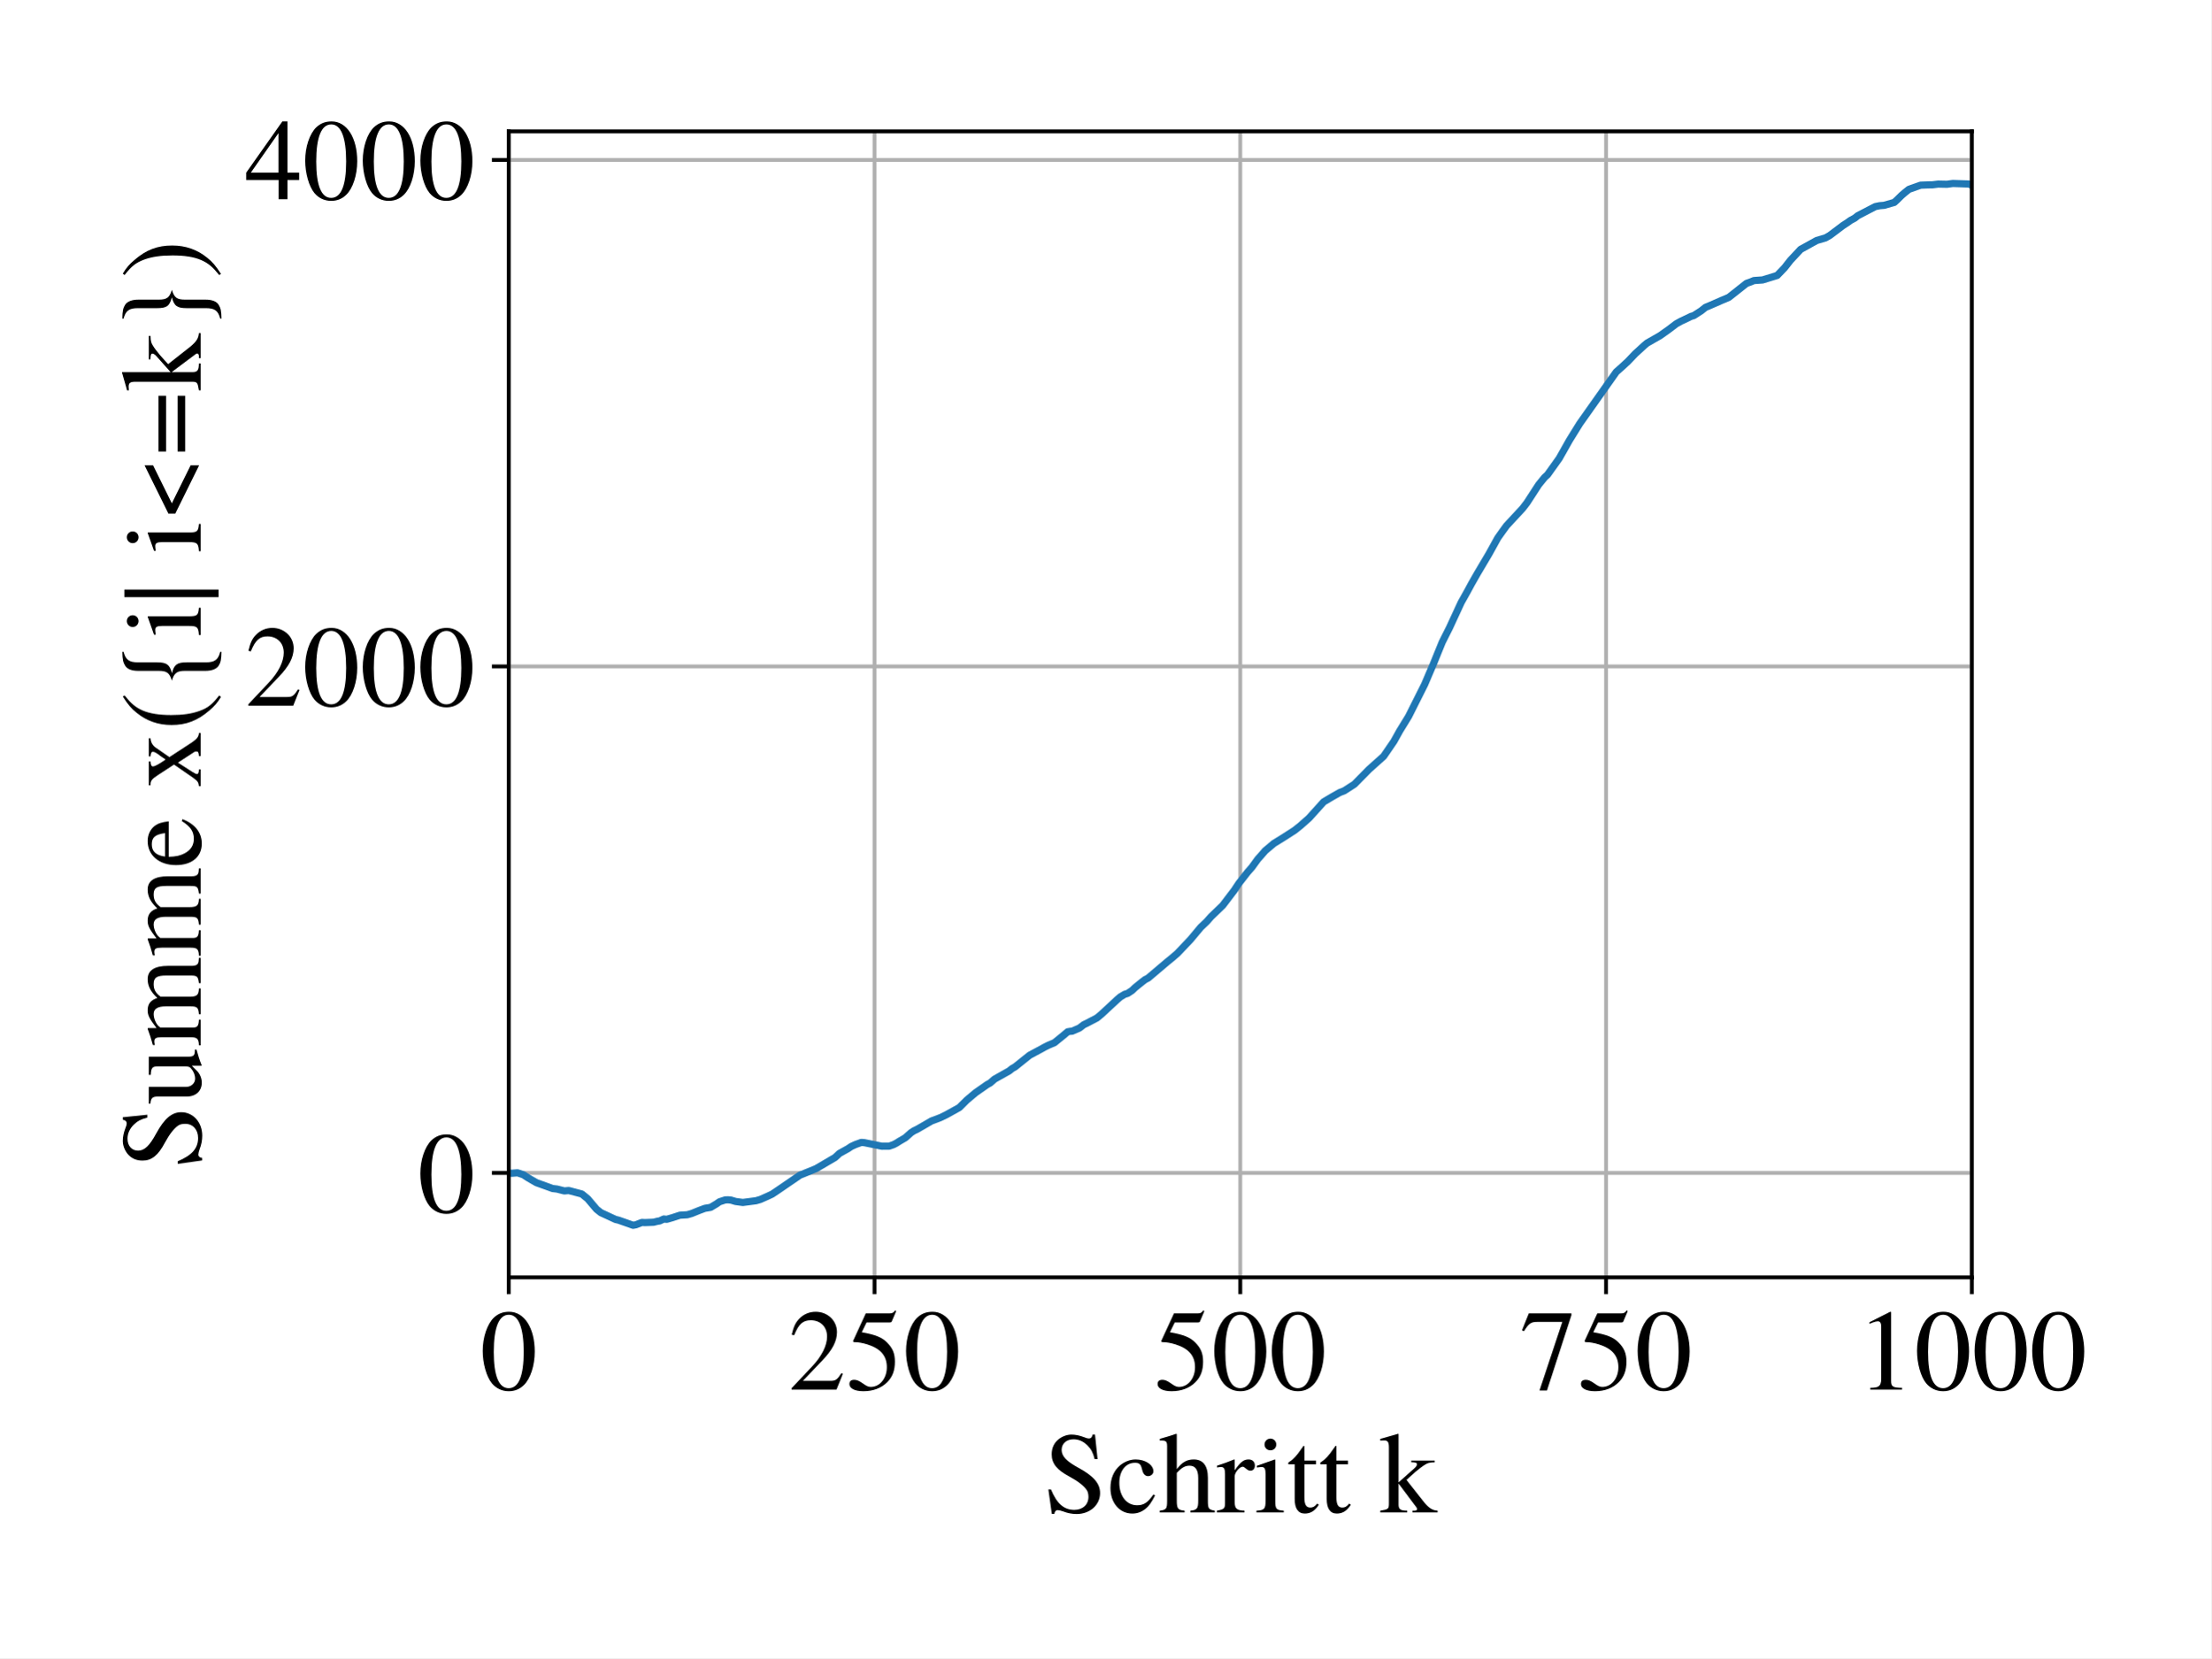
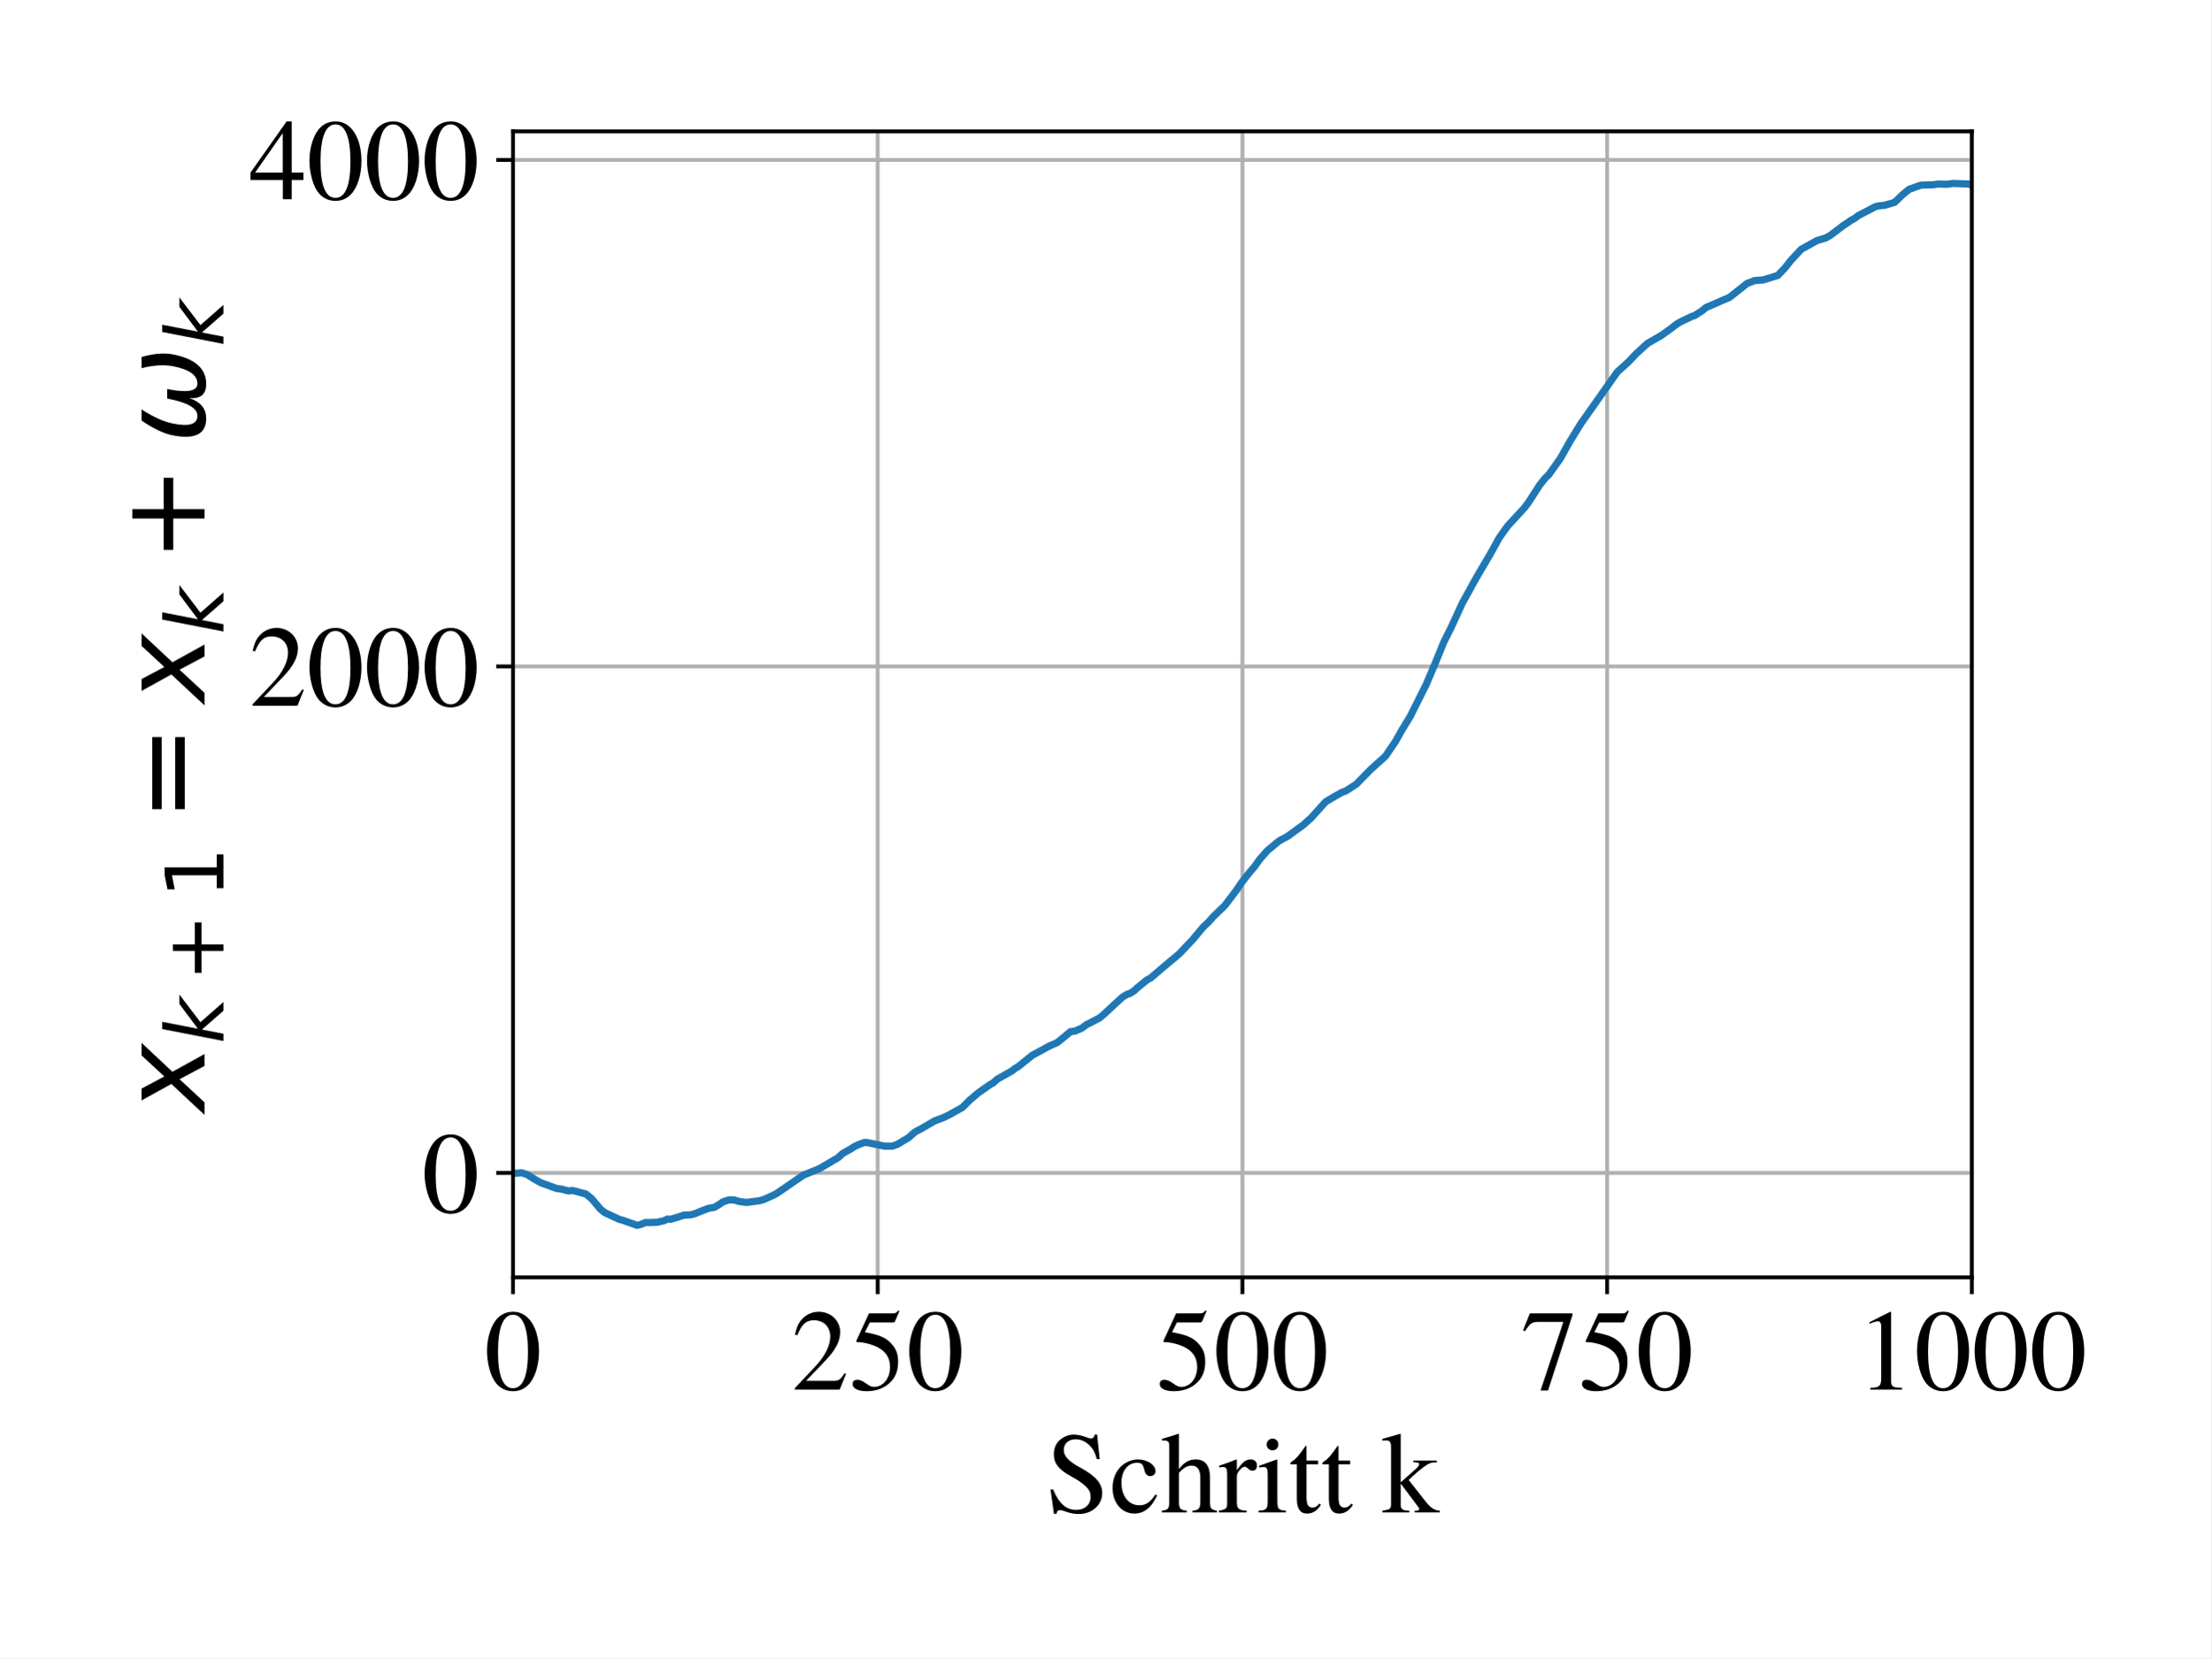
<svg xmlns="http://www.w3.org/2000/svg" xmlns:xlink="http://www.w3.org/1999/xlink" width="460.8pt" height="345.6pt" viewBox="0 0 460.8 345.6" version="1.1">
  <defs>
    <style type="text/css">*{stroke-linejoin: round; stroke-linecap: butt}</style>
  </defs>
  <g id="figure_1">
    <g id="patch_1">
      <path d="M 0 345.6  L 460.8 345.6  L 460.8 0  L 0 0  z " style="fill: #ffffff" />
    </g>
    <g id="axes_1">
      <g id="patch_2">
-         <path d="M 106.017 266.245  L 410.94 266.245  L 410.94 27.376  L 106.017 27.376  z " style="fill: #ffffff" />
+         <path d="M 106.904 266.245  L 410.94 266.245  L 410.94 27.376  L 106.904 27.376  z " style="fill: #ffffff" />
      </g>
      <g id="matplotlib.axis_1">
        <g id="xtick_1">
          <g id="line2d_1">
-             <path d="M 106.017 266.245  L 106.017 27.376  " clip-path="url(#p71dbf4e328)" style="fill: none; stroke: #b0b0b0; stroke-width: 0.8; stroke-linecap: square" />
+             <path d="M 106.904 266.245  L 106.904 27.376  " clip-path="url(#pd83262831e)" style="fill: none; stroke: #b0b0b0; stroke-width: 0.8; stroke-linecap: square" />
          </g>
          <g id="line2d_2">
            <defs>
-               <path id="mdfb3f36ed5" d="M 0 0  L 0 3.5  " style="stroke: #000000; stroke-width: 0.8" />
-             </defs>
-             <g>
-               <use xlink:href="#mdfb3f36ed5" x="106.017" y="266.245" style="stroke: #000000; stroke-width: 0.8" />
+               <path id="mc33f742943" d="M 0 0  L 0 3.5  " style="stroke: #000000; stroke-width: 0.8" />
+             </defs>
+             <g>
+               <use xlink:href="#mc33f742943" x="106.904" y="266.245" style="stroke: #000000; stroke-width: 0.8" />
            </g>
          </g>
          <g id="text_1">
-             <g transform="translate(100.0175 289.6363) scale(0.24 -0.24)">
+             <g transform="translate(100.904 289.6363) scale(0.24 -0.24)">
              <defs>
                <path id="TeXGyreTermes-Regular-30" d="M 3046 2112  C 3046 3424 2464 4326 1626 4326  C 1274 4326 1005 4218 768 3994  C 397 3635 154 2899 154 2150  C 154 1453 365 704 666 346  C 902 64 1229 -90 1600 -90  C 1926 -90 2202 19 2432 243  C 2803 595 3046 1338 3046 2112  z M 2432 2099  C 2432 762 2150 77 1600 77  C 1050 77 768 762 768 2093  C 768 3450 1056 4160 1606 4160  C 2144 4160 2432 3437 2432 2099  z " transform="scale(0.015625)" />
              </defs>
              <use xlink:href="#TeXGyreTermes-Regular-30" />
            </g>
          </g>
        </g>
        <g id="xtick_2">
          <g id="line2d_3">
-             <path d="M 182.248 266.245  L 182.248 27.376  " clip-path="url(#p71dbf4e328)" style="fill: none; stroke: #b0b0b0; stroke-width: 0.8; stroke-linecap: square" />
+             <path d="M 182.913 266.245  L 182.913 27.376  " clip-path="url(#pd83262831e)" style="fill: none; stroke: #b0b0b0; stroke-width: 0.8; stroke-linecap: square" />
          </g>
          <g id="line2d_4">
            <g>
-               <use xlink:href="#mdfb3f36ed5" x="182.248" y="266.245" style="stroke: #000000; stroke-width: 0.8" />
+               <use xlink:href="#mc33f742943" x="182.913" y="266.245" style="stroke: #000000; stroke-width: 0.8" />
            </g>
          </g>
          <g id="text_2">
-             <g transform="translate(164.2481 289.6363) scale(0.24 -0.24)">
+             <g transform="translate(164.913 289.6363) scale(0.24 -0.24)">
              <defs>
                <path id="TeXGyreTermes-Regular-32" d="M 3040 877  L 2957 909  C 2720 544 2637 486 2349 486  L 819 486  L 1894 1613  C 2464 2208 2714 2694 2714 3194  C 2714 3834 2195 4326 1530 4326  C 1178 4326 845 4186 608 3930  C 403 3712 307 3507 198 3053  L 333 3021  C 589 3648 819 3853 1261 3853  C 1798 3853 2163 3488 2163 2950  C 2163 2451 1869 1856 1331 1286  L 192 77  L 192 0  L 2688 0  L 3040 877  z " transform="scale(0.015625)" />
                <path id="TeXGyreTermes-Regular-35" d="M 2803 4358  L 2746 4403  C 2650 4269 2586 4237 2451 4237  L 1114 4237  L 416 2720  C 410 2707 410 2688 410 2688  C 410 2656 435 2637 486 2637  C 691 2637 947 2592 1210 2509  C 1946 2272 2285 1875 2285 1242  C 2285 627 1894 147 1395 147  C 1267 147 1158 192 966 333  C 762 480 614 544 480 544  C 294 544 205 467 205 307  C 205 64 506 -90 986 -90  C 1523 -90 1984 83 2304 410  C 2598 698 2733 1062 2733 1549  C 2733 2010 2611 2304 2291 2624  C 2010 2906 1645 3053 890 3187  L 1158 3731  L 2413 3731  C 2515 3731 2541 3744 2560 3789  L 2803 4358  z " transform="scale(0.015625)" />
              </defs>
              <use xlink:href="#TeXGyreTermes-Regular-32" />
              <use xlink:href="#TeXGyreTermes-Regular-35" transform="translate(49.99999 0)" />
              <use xlink:href="#TeXGyreTermes-Regular-30" transform="translate(99.99997 0)" />
            </g>
          </g>
        </g>
        <g id="xtick_3">
          <g id="line2d_5">
-             <path d="M 258.479 266.245  L 258.479 27.376  " clip-path="url(#p71dbf4e328)" style="fill: none; stroke: #b0b0b0; stroke-width: 0.8; stroke-linecap: square" />
+             <path d="M 258.922 266.245  L 258.922 27.376  " clip-path="url(#pd83262831e)" style="fill: none; stroke: #b0b0b0; stroke-width: 0.8; stroke-linecap: square" />
          </g>
          <g id="line2d_6">
            <g>
-               <use xlink:href="#mdfb3f36ed5" x="258.479" y="266.245" style="stroke: #000000; stroke-width: 0.8" />
+               <use xlink:href="#mc33f742943" x="258.922" y="266.245" style="stroke: #000000; stroke-width: 0.8" />
            </g>
          </g>
          <g id="text_3">
-             <g transform="translate(240.4787 289.6363) scale(0.24 -0.24)">
+             <g transform="translate(240.922 289.6363) scale(0.24 -0.24)">
              <use xlink:href="#TeXGyreTermes-Regular-35" />
              <use xlink:href="#TeXGyreTermes-Regular-30" transform="translate(49.99999 0)" />
              <use xlink:href="#TeXGyreTermes-Regular-30" transform="translate(99.99997 0)" />
            </g>
          </g>
        </g>
        <g id="xtick_4">
          <g id="line2d_7">
-             <path d="M 334.709 266.245  L 334.709 27.376  " clip-path="url(#p71dbf4e328)" style="fill: none; stroke: #b0b0b0; stroke-width: 0.8; stroke-linecap: square" />
+             <path d="M 334.931 266.245  L 334.931 27.376  " clip-path="url(#pd83262831e)" style="fill: none; stroke: #b0b0b0; stroke-width: 0.8; stroke-linecap: square" />
          </g>
          <g id="line2d_8">
            <g>
-               <use xlink:href="#mdfb3f36ed5" x="334.709" y="266.245" style="stroke: #000000; stroke-width: 0.8" />
+               <use xlink:href="#mc33f742943" x="334.931" y="266.245" style="stroke: #000000; stroke-width: 0.8" />
            </g>
          </g>
          <g id="text_4">
-             <g transform="translate(316.7094 289.6363) scale(0.24 -0.24)">
+             <g transform="translate(316.931 289.6363) scale(0.24 -0.24)">
              <defs>
                <path id="TeXGyreTermes-Regular-37" d="M 2874 4134  L 2874 4237  L 506 4237  L 128 3296  L 237 3245  C 512 3680 627 3763 979 3763  L 2368 3763  L 1101 -51  L 1517 -51  L 2874 4134  z " transform="scale(0.015625)" />
              </defs>
              <use xlink:href="#TeXGyreTermes-Regular-37" />
              <use xlink:href="#TeXGyreTermes-Regular-35" transform="translate(49.99999 0)" />
              <use xlink:href="#TeXGyreTermes-Regular-30" transform="translate(99.99997 0)" />
            </g>
          </g>
        </g>
        <g id="xtick_5">
          <g id="line2d_9">
-             <path d="M 410.94 266.245  L 410.94 27.376  " clip-path="url(#p71dbf4e328)" style="fill: none; stroke: #b0b0b0; stroke-width: 0.8; stroke-linecap: square" />
+             <path d="M 410.94 266.245  L 410.94 27.376  " clip-path="url(#pd83262831e)" style="fill: none; stroke: #b0b0b0; stroke-width: 0.8; stroke-linecap: square" />
          </g>
          <g id="line2d_10">
            <g>
-               <use xlink:href="#mdfb3f36ed5" x="410.94" y="266.245" style="stroke: #000000; stroke-width: 0.8" />
+               <use xlink:href="#mc33f742943" x="410.94" y="266.245" style="stroke: #000000; stroke-width: 0.8" />
            </g>
          </g>
          <g id="text_5">
            <g transform="translate(386.94 289.6363) scale(0.24 -0.24)">
              <defs>
                <path id="TeXGyreTermes-Regular-31" d="M 2522 0  L 2522 96  C 2016 102 1914 166 1914 474  L 1914 4314  L 1862 4326  L 710 3744  L 710 3654  C 787 3686 858 3712 883 3725  C 998 3770 1107 3795 1171 3795  C 1306 3795 1363 3699 1363 3494  L 1363 595  C 1363 384 1312 237 1210 179  C 1114 122 1024 102 755 96  L 755 0  L 2522 0  z " transform="scale(0.015625)" />
              </defs>
              <use xlink:href="#TeXGyreTermes-Regular-31" />
              <use xlink:href="#TeXGyreTermes-Regular-30" transform="translate(49.99999 0)" />
              <use xlink:href="#TeXGyreTermes-Regular-30" transform="translate(99.99997 0)" />
              <use xlink:href="#TeXGyreTermes-Regular-30" transform="translate(150 0)" />
            </g>
          </g>
        </g>
        <g id="text_6">
-           <g transform="translate(217.4762 315.2362) scale(0.24 -0.24)">
+           <g transform="translate(217.9195 315.2362) scale(0.24 -0.24)">
            <defs>
              <path id="TeXGyreTermes-Regular-53" d="M 3142 1075  C 3142 1606 2790 2016 1946 2477  C 1274 2842 1005 3123 1005 3475  C 1005 3827 1274 4064 1670 4064  C 1958 4064 2227 3942 2451 3712  C 2650 3507 2739 3341 2842 2963  L 3002 2963  L 2861 4326  L 2726 4326  C 2701 4186 2630 4109 2522 4109  C 2458 4109 2355 4134 2240 4186  C 2003 4275 1773 4326 1549 4326  C 1299 4326 1030 4224 826 4058  C 576 3853 454 3578 454 3226  C 454 2720 736 2362 1453 1984  C 1914 1734 2246 1478 2406 1235  C 2464 1146 2496 1018 2496 858  C 2496 435 2176 141 1709 141  C 1133 141 736 493 416 1274  L 269 1274  L 461 -83  L 602 -83  C 608 38 685 128 781 128  C 851 128 960 102 1082 58  C 1325 -38 1581 -90 1837 -90  C 2579 -90 3142 416 3142 1075  z " transform="scale(0.015625)" />
              <path id="TeXGyreTermes-Regular-63" d="M 2637 941  L 2547 998  C 2240 550 2010 397 1645 397  C 1056 397 653 909 653 1645  C 653 2310 1005 2758 1523 2758  C 1754 2758 1837 2688 1901 2451  L 1939 2310  C 1990 2125 2106 2016 2246 2016  C 2413 2016 2547 2138 2547 2285  C 2547 2643 2099 2944 1562 2944  C 1261 2944 954 2829 698 2618  C 352 2330 160 1888 160 1357  C 160 531 666 -64 1376 -64  C 1651 -64 1894 26 2112 205  C 2304 358 2432 544 2637 941  z " transform="scale(0.015625)" />
              <path id="TeXGyreTermes-Regular-68" d="M 3117 0  L 3117 96  C 2771 160 2733 211 2733 653  L 2733 1926  C 2733 2598 2464 2944 1946 2944  C 1568 2944 1299 2790 1005 2406  L 1005 4352  L 973 4371  C 755 4294 595 4243 237 4141  L 64 4090  L 64 3987  C 90 3994 109 3994 141 3994  C 416 3994 467 3942 467 3667  L 467 653  C 467 205 429 147 58 96  L 58 0  L 1440 0  L 1440 96  C 1069 134 1005 211 1005 653  L 1005 2195  C 1274 2490 1466 2598 1715 2598  C 2035 2598 2195 2368 2195 1920  L 2195 653  C 2195 218 2131 134 1760 96  L 1760 0  L 3117 0  z " transform="scale(0.015625)" />
              <path id="TeXGyreTermes-Regular-72" d="M 2144 2605  C 2144 2816 2010 2944 1792 2944  C 1523 2944 1338 2797 1024 2342  L 1024 2931  L 992 2944  C 653 2803 422 2720 45 2598  L 45 2496  C 134 2515 192 2522 269 2522  C 429 2522 486 2419 486 2138  L 486 538  C 486 218 442 173 32 96  L 32 0  L 1568 0  L 1568 96  C 1133 115 1024 211 1024 576  L 1024 2016  C 1024 2221 1299 2541 1472 2541  C 1510 2541 1568 2509 1638 2445  C 1741 2355 1811 2317 1894 2317  C 2048 2317 2144 2426 2144 2605  z " transform="scale(0.015625)" />
              <path id="TeXGyreTermes-Regular-69" d="M 1619 0  L 1619 96  C 1197 128 1146 192 1146 653  L 1146 2925  L 1120 2944  L 128 2592  L 128 2496  L 179 2502  C 256 2515 339 2522 397 2522  C 550 2522 608 2419 608 2138  L 608 653  C 608 192 544 122 102 96  L 102 0  L 1619 0  z M 1203 3776  C 1203 3955 1062 4102 877 4102  C 698 4102 550 3955 550 3776  C 550 3590 698 3450 877 3450  C 1062 3450 1203 3590 1203 3776  z " transform="scale(0.015625)" />
              <path id="TeXGyreTermes-Regular-74" d="M 1786 422  L 1702 493  C 1562 326 1459 269 1318 269  C 1082 269 986 435 986 845  L 986 2675  L 1632 2675  L 1632 2880  L 986 2880  L 986 3622  C 986 3686 973 3706 941 3706  C 902 3642 858 3584 813 3526  C 576 3174 358 2938 192 2842  C 122 2797 83 2758 83 2720  C 83 2701 90 2688 109 2675  L 448 2675  L 448 749  C 448 211 640 -64 1011 -64  C 1331 -64 1574 90 1786 422  z " transform="scale(0.015625)" />
              <path id="TeXGyreTermes-Regular-20" transform="scale(0.015625)" />
              <path id="TeXGyreTermes-Regular-6b" d="M 3232 0  L 3232 96  C 2950 115 2752 237 2483 563  L 1504 1805  L 1690 1978  C 2144 2400 2541 2694 2726 2746  C 2822 2771 2912 2784 3021 2784  L 3072 2784  L 3072 2880  L 1766 2880  L 1766 2790  C 2016 2784 2086 2758 2086 2669  C 2086 2618 2029 2528 1939 2451  L 1062 1670  L 1062 4358  L 1037 4371  L 237 4141  L 45 4090  L 45 3987  C 128 3994 186 4000 250 4000  C 461 4000 525 3917 525 3610  L 525 525  C 525 192 506 173 45 96  L 45 0  L 1542 0  L 1542 96  L 1414 102  C 1158 115 1062 205 1062 429  L 1062 1606  L 1958 410  L 1978 384  C 1990 365 2003 346 2022 326  C 2074 262 2093 224 2093 192  C 2093 134 2035 96 1958 96  L 1837 96  L 1837 0  L 3232 0  z " transform="scale(0.015625)" />
            </defs>
            <use xlink:href="#TeXGyreTermes-Regular-53" />
            <use xlink:href="#TeXGyreTermes-Regular-63" transform="translate(55.59999 0)" />
            <use xlink:href="#TeXGyreTermes-Regular-68" transform="translate(99.99998 0)" />
            <use xlink:href="#TeXGyreTermes-Regular-72" transform="translate(150 0)" />
            <use xlink:href="#TeXGyreTermes-Regular-69" transform="translate(183.3 0)" />
            <use xlink:href="#TeXGyreTermes-Regular-74" transform="translate(211.0999 0)" />
            <use xlink:href="#TeXGyreTermes-Regular-74" transform="translate(238.8999 0)" />
            <use xlink:href="#TeXGyreTermes-Regular-20" transform="translate(266.6999 0)" />
            <use xlink:href="#TeXGyreTermes-Regular-6b" transform="translate(291.6999 0)" />
          </g>
        </g>
      </g>
      <g id="matplotlib.axis_2">
        <g id="ytick_1">
          <g id="line2d_11">
-             <path d="M 106.017 244.474  L 410.94 244.474  " clip-path="url(#p71dbf4e328)" style="fill: none; stroke: #b0b0b0; stroke-width: 0.8; stroke-linecap: square" />
+             <path d="M 106.904 244.474  L 410.94 244.474  " clip-path="url(#pd83262831e)" style="fill: none; stroke: #b0b0b0; stroke-width: 0.8; stroke-linecap: square" />
          </g>
          <g id="line2d_12">
            <defs>
-               <path id="m868c1cfdf4" d="M 0 0  L -3.5 0  " style="stroke: #000000; stroke-width: 0.8" />
-             </defs>
-             <g>
-               <use xlink:href="#m868c1cfdf4" x="106.017" y="244.474" style="stroke: #000000; stroke-width: 0.8" />
+               <path id="m0ba8ba3519" d="M 0 0  L -3.5 0  " style="stroke: #000000; stroke-width: 0.8" />
+             </defs>
+             <g>
+               <use xlink:href="#m0ba8ba3519" x="106.904" y="244.474" style="stroke: #000000; stroke-width: 0.8" />
            </g>
          </g>
          <g id="text_7">
-             <g transform="translate(87.0175 252.6697) scale(0.24 -0.24)">
+             <g transform="translate(87.904 252.6697) scale(0.24 -0.24)">
              <use xlink:href="#TeXGyreTermes-Regular-30" />
            </g>
          </g>
        </g>
        <g id="ytick_2">
          <g id="line2d_13">
-             <path d="M 106.017 138.902  L 410.94 138.902  " clip-path="url(#p71dbf4e328)" style="fill: none; stroke: #b0b0b0; stroke-width: 0.8; stroke-linecap: square" />
+             <path d="M 106.904 138.902  L 410.94 138.902  " clip-path="url(#pd83262831e)" style="fill: none; stroke: #b0b0b0; stroke-width: 0.8; stroke-linecap: square" />
          </g>
          <g id="line2d_14">
            <g>
-               <use xlink:href="#m868c1cfdf4" x="106.017" y="138.902" style="stroke: #000000; stroke-width: 0.8" />
+               <use xlink:href="#m0ba8ba3519" x="106.904" y="138.902" style="stroke: #000000; stroke-width: 0.8" />
            </g>
          </g>
          <g id="text_8">
-             <g transform="translate(51.0175 147.0975) scale(0.24 -0.24)">
+             <g transform="translate(51.904 147.0975) scale(0.24 -0.24)">
              <use xlink:href="#TeXGyreTermes-Regular-32" />
              <use xlink:href="#TeXGyreTermes-Regular-30" transform="translate(49.99999 0)" />
              <use xlink:href="#TeXGyreTermes-Regular-30" transform="translate(99.99997 0)" />
              <use xlink:href="#TeXGyreTermes-Regular-30" transform="translate(150 0)" />
            </g>
          </g>
        </g>
        <g id="ytick_3">
          <g id="line2d_15">
-             <path d="M 106.017 33.33  L 410.94 33.33  " clip-path="url(#p71dbf4e328)" style="fill: none; stroke: #b0b0b0; stroke-width: 0.8; stroke-linecap: square" />
+             <path d="M 106.904 33.33  L 410.94 33.33  " clip-path="url(#pd83262831e)" style="fill: none; stroke: #b0b0b0; stroke-width: 0.8; stroke-linecap: square" />
          </g>
          <g id="line2d_16">
            <g>
-               <use xlink:href="#m868c1cfdf4" x="106.017" y="33.33" style="stroke: #000000; stroke-width: 0.8" />
+               <use xlink:href="#m0ba8ba3519" x="106.904" y="33.33" style="stroke: #000000; stroke-width: 0.8" />
            </g>
          </g>
          <g id="text_9">
-             <g transform="translate(51.0175 41.52531) scale(0.24 -0.24)">
+             <g transform="translate(51.904 41.52531) scale(0.24 -0.24)">
              <defs>
                <path id="TeXGyreTermes-Regular-34" d="M 3021 1069  L 3021 1478  L 2368 1478  L 2368 4326  L 2086 4326  L 77 1478  L 77 1069  L 1875 1069  L 1875 0  L 2368 0  L 2368 1069  L 3021 1069  z M 1869 1478  L 333 1478  L 1869 3674  L 1869 1478  z " transform="scale(0.015625)" />
              </defs>
              <use xlink:href="#TeXGyreTermes-Regular-34" />
              <use xlink:href="#TeXGyreTermes-Regular-30" transform="translate(49.99999 0)" />
              <use xlink:href="#TeXGyreTermes-Regular-30" transform="translate(99.99997 0)" />
              <use xlink:href="#TeXGyreTermes-Regular-30" transform="translate(150 0)" />
            </g>
          </g>
        </g>
        <g id="text_10">
-           <g transform="translate(41.80875 243.6015) rotate(-90) scale(0.24 -0.24)">
-             <defs>
-               <path id="TeXGyreTermes-Regular-75" d="M 3066 230  L 3066 320  L 3034 320  C 2739 320 2669 390 2669 685  L 2669 2880  L 1658 2880  L 1658 2771  C 2054 2752 2131 2688 2131 2368  L 2131 864  C 2131 691 2099 595 2022 538  C 1843 384 1645 307 1446 307  C 1197 307 992 525 992 794  L 992 2880  L 58 2880  L 58 2790  C 365 2771 454 2675 454 2381  L 454 768  C 454 262 762 -64 1229 -64  C 1466 -64 1715 38 1888 211  L 2163 486  L 2163 -45  L 2189 -58  C 2509 70 2739 141 3066 230  z " transform="scale(0.015625)" />
-               <path id="TeXGyreTermes-Regular-6d" d="M 4960 0  L 4960 96  L 4794 109  C 4602 122 4518 237 4518 486  L 4518 1805  C 4518 2560 4269 2944 3776 2944  C 3405 2944 3078 2778 2733 2406  C 2618 2771 2400 2944 2054 2944  C 1773 2944 1594 2854 1062 2451  L 1062 2931  L 1018 2944  C 691 2822 474 2752 122 2656  L 122 2547  C 205 2566 256 2573 326 2573  C 493 2573 550 2470 550 2163  L 550 544  C 550 198 461 102 102 96  L 102 0  L 1523 0  L 1523 96  C 1184 109 1088 179 1088 429  L 1088 2234  C 1088 2234 1139 2310 1184 2355  C 1344 2502 1619 2611 1843 2611  C 2125 2611 2266 2387 2266 1939  L 2266 550  C 2266 192 2195 122 1830 96  L 1830 0  L 3264 0  L 3264 96  C 2899 102 2803 211 2803 608  L 2803 2221  C 2995 2496 3206 2611 3501 2611  C 3866 2611 3981 2438 3981 1907  L 3981 557  C 3981 192 3930 141 3558 96  L 3558 0  L 4960 0  z " transform="scale(0.015625)" />
-               <path id="TeXGyreTermes-Regular-65" d="M 2714 1005  L 2611 1050  C 2304 563 2029 378 1619 378  C 1267 378 998 544 813 890  C 685 1139 634 1363 621 1773  L 2592 1773  C 2541 2189 2477 2374 2317 2579  C 2125 2810 1830 2944 1498 2944  C 704 2944 160 2304 160 1370  C 160 486 621 -64 1357 -64  C 1971 -64 2445 314 2714 1005  z M 1939 1978  L 634 1978  C 704 2483 922 2714 1312 2714  C 1702 2714 1856 2534 1939 1978  z " transform="scale(0.015625)" />
-               <path id="TeXGyreTermes-Regular-78" d="M 3066 0  L 3066 96  C 2867 96 2739 198 2541 480  L 1722 1734  L 2253 2502  C 2374 2675 2566 2778 2771 2784  L 2771 2880  L 1760 2880  L 1760 2784  C 1952 2771 2016 2733 2016 2643  C 2016 2566 1939 2426 1779 2227  C 1747 2189 1670 2074 1587 1946  L 1498 2074  C 1318 2342 1203 2560 1203 2643  C 1203 2733 1286 2778 1478 2784  L 1478 2880  L 154 2880  L 154 2784  L 211 2784  C 403 2784 506 2701 704 2400  L 1306 1478  L 576 422  C 384 160 320 115 109 96  L 109 0  L 1037 0  L 1037 96  C 858 96 781 128 781 211  C 781 250 826 346 909 474  L 1414 1261  L 1997 365  C 2022 326 2035 288 2035 250  C 2035 134 1990 109 1779 96  L 1779 0  L 3066 0  z " transform="scale(0.015625)" />
-               <path id="TeXGyreTermes-Regular-28" d="M 1946 -1030  C 1434 -627 1254 -403 1082 77  C 928 506 858 992 858 1632  C 858 2304 941 2829 1114 3226  C 1293 3622 1485 3853 1946 4224  L 1888 4326  C 1414 4019 1222 3853 986 3558  C 531 3002 307 2362 307 1613  C 307 800 544 173 1107 -480  C 1370 -787 1536 -928 1869 -1133  L 1946 -1030  z " transform="scale(0.015625)" />
-               <path id="TeXGyreTermes-Regular-7b" d="M 2240 -1158  L 2240 -1088  C 1798 -973 1658 -781 1658 -301  L 1658 774  C 1658 1306 1536 1472 1056 1594  C 1536 1722 1658 1888 1658 2419  L 1658 3494  C 1658 3974 1798 4166 2240 4282  L 2240 4352  C 1818 4346 1651 4307 1466 4192  C 1280 4077 1184 3827 1184 3462  L 1184 2323  C 1184 1875 1069 1728 640 1600  C 1069 1466 1184 1312 1184 870  L 1184 -262  C 1184 -621 1286 -883 1466 -998  C 1645 -1114 1818 -1152 2240 -1158  z " transform="scale(0.015625)" />
-               <path id="TeXGyreTermes-Regular-7c" d="M 851 -998  L 851 4237  L 429 4237  L 429 -998  L 851 -998  z " transform="scale(0.015625)" />
-               <path id="TeXGyreTermes-Regular-3c" d="M 3098 83  L 3098 557  L 986 1600  L 3098 2643  L 3098 3117  L 416 1792  L 416 1408  L 3098 83  z " transform="scale(0.015625)" />
-               <path id="TeXGyreTermes-Regular-3d" d="M 3354 1920  L 3354 2342  L 256 2342  L 256 1920  L 3354 1920  z M 3354 858  L 3354 1280  L 256 1280  L 256 858  L 3354 858  z " transform="scale(0.015625)" />
-               <path id="TeXGyreTermes-Regular-7d" d="M 2432 1600  C 2003 1728 1888 1875 1888 2323  L 1888 3456  C 1888 3814 1786 4077 1606 4192  C 1427 4307 1261 4346 832 4352  L 832 4282  C 1274 4166 1414 3974 1414 3494  L 1414 2419  C 1414 1882 1536 1722 2016 1600  C 1536 1472 1414 1306 1414 774  L 1414 -301  C 1414 -781 1274 -973 832 -1088  L 832 -1158  C 1254 -1152 1421 -1114 1606 -998  C 1792 -883 1888 -634 1888 -269  L 1888 870  C 1888 1318 2003 1466 2432 1600  z " transform="scale(0.015625)" />
-               <path id="TeXGyreTermes-Regular-29" d="M 1824 1581  C 1824 2400 1587 3021 1024 3674  C 762 3981 595 4122 262 4326  L 186 4224  C 698 3821 870 3597 1050 3117  C 1203 2688 1274 2202 1274 1562  C 1274 896 1190 365 1018 -26  C 838 -429 646 -659 186 -1030  L 243 -1133  C 717 -826 909 -659 1146 -365  C 1600 192 1824 832 1824 1581  z " transform="scale(0.015625)" />
-             </defs>
-             <use xlink:href="#TeXGyreTermes-Regular-53" />
-             <use xlink:href="#TeXGyreTermes-Regular-75" transform="translate(55.59999 0)" />
-             <use xlink:href="#TeXGyreTermes-Regular-6d" transform="translate(105.6 0)" />
-             <use xlink:href="#TeXGyreTermes-Regular-6d" transform="translate(183.4 0)" />
-             <use xlink:href="#TeXGyreTermes-Regular-65" transform="translate(261.2 0)" />
-             <use xlink:href="#TeXGyreTermes-Regular-20" transform="translate(305.5999 0)" />
-             <use xlink:href="#TeXGyreTermes-Regular-78" transform="translate(330.5999 0)" />
-             <use xlink:href="#TeXGyreTermes-Regular-28" transform="translate(380.5999 0)" />
-             <use xlink:href="#TeXGyreTermes-Regular-7b" transform="translate(413.8999 0)" />
-             <use xlink:href="#TeXGyreTermes-Regular-69" transform="translate(461.8999 0)" />
-             <use xlink:href="#TeXGyreTermes-Regular-7c" transform="translate(489.6999 0)" />
-             <use xlink:href="#TeXGyreTermes-Regular-20" transform="translate(509.6999 0)" />
-             <use xlink:href="#TeXGyreTermes-Regular-69" transform="translate(534.6998 0)" />
-             <use xlink:href="#TeXGyreTermes-Regular-3c" transform="translate(562.4998 0)" />
-             <use xlink:href="#TeXGyreTermes-Regular-3d" transform="translate(618.8998 0)" />
-             <use xlink:href="#TeXGyreTermes-Regular-6b" transform="translate(675.2998 0)" />
-             <use xlink:href="#TeXGyreTermes-Regular-7d" transform="translate(725.2998 0)" />
-             <use xlink:href="#TeXGyreTermes-Regular-29" transform="translate(773.2998 0)" />
+           <g transform="translate(42.69525 231.7703) rotate(-90) scale(0.24 -0.24)">
+             <defs>
+               <path id="DejaVuSans-Oblique-78" d="M 3841 3500  L 2234 1784  L 3219 0  L 2559 0  L 1819 1388  L 531 0  L -166 0  L 1556 1844  L 641 3500  L 1300 3500  L 1972 2234  L 3144 3500  L 3841 3500  z " transform="scale(0.015625)" />
+               <path id="DejaVuSans-Oblique-6b" d="M 1172 4863  L 1747 4863  L 1197 2028  L 3169 3500  L 3916 3500  L 1716 1825  L 3322 0  L 2625 0  L 1131 1709  L 800 0  L 225 0  L 1172 4863  z " transform="scale(0.015625)" />
+               <path id="DejaVuSans-2b" d="M 2944 4013  L 2944 2272  L 4684 2272  L 4684 1741  L 2944 1741  L 2944 0  L 2419 0  L 2419 1741  L 678 1741  L 678 2272  L 2419 2272  L 2419 4013  L 2944 4013  z " transform="scale(0.015625)" />
+               <path id="DejaVuSans-31" d="M 794 531  L 1825 531  L 1825 4091  L 703 3866  L 703 4441  L 1819 4666  L 2450 4666  L 2450 531  L 3481 531  L 3481 0  L 794 0  L 794 531  z " transform="scale(0.015625)" />
+               <path id="DejaVuSans-3d" d="M 678 2906  L 4684 2906  L 4684 2381  L 678 2381  L 678 2906  z M 678 1631  L 4684 1631  L 4684 1100  L 678 1100  L 678 1631  z " transform="scale(0.015625)" />
+               <path id="DejaVuSans-Oblique-3c9" d="M 1369 -91  Q 72 -91 434 1766  Q 575 2500 1256 3500  L 1875 3500  Q 1231 2500 1088 1750  Q 819 397 1519 397  Q 2166 397 2478 2078  L 3009 2078  Q 2669 388 3316 397  Q 4013 403 4275 1750  Q 4419 2500 4169 3500  L 4788 3500  Q 5075 2500 4934 1766  Q 4578 -94 3278 -91  Q 2428 -88 2503 844  Q 2194 -91 1369 -91  z " transform="scale(0.015625)" />
+             </defs>
+             <use xlink:href="#DejaVuSans-Oblique-78" transform="translate(0 0.296875)" />
+             <use xlink:href="#DejaVuSans-Oblique-6b" transform="translate(59.17969 -16.10938) scale(0.7)" />
+             <use xlink:href="#DejaVuSans-2b" transform="translate(113.3545 -16.10938) scale(0.7)" />
+             <use xlink:href="#DejaVuSans-31" transform="translate(185.6445 -16.10938) scale(0.7)" />
+             <use xlink:href="#DejaVuSans-3d" transform="translate(252.3975 0.296875)" />
+             <use xlink:href="#DejaVuSans-Oblique-78" transform="translate(355.6689 0.296875)" />
+             <use xlink:href="#DejaVuSans-Oblique-6b" transform="translate(414.8486 -16.10938) scale(0.7)" />
+             <use xlink:href="#DejaVuSans-2b" transform="translate(477.6025 0.296875)" />
+             <use xlink:href="#DejaVuSans-Oblique-3c9" transform="translate(580.874 0.296875)" />
+             <use xlink:href="#DejaVuSans-Oblique-6b" transform="translate(664.6143 -16.10938) scale(0.7)" />
          </g>
        </g>
      </g>
      <g id="line2d_17">
-         <path d="M 106.017 244.474  L 106.627 244.548  L 107.847 244.449  L 109.067 244.856  L 109.981 245.46  L 111.811 246.519  L 114.25 247.391  L 115.165 247.725  L 116.08 247.833  L 116.995 248.07  L 117.605 248.227  L 118.519 248.144  L 121.264 248.868  L 122.483 249.871  L 124.313 252.034  L 125.228 252.761  L 128.277 254.169  L 128.887 254.314  L 131.936 255.387  L 132.546 255.273  L 133.765 254.797  L 134.375 254.833  L 136.205 254.76  L 137.12 254.527  L 137.425 254.503  L 138.339 254.079  L 138.949 254.141  L 140.169 253.787  L 141.693 253.29  L 143.218 253.198  L 144.133 252.935  L 145.657 252.317  L 146.877 251.861  L 148.097 251.658  L 149.316 250.926  L 149.926 250.494  L 151.146 250.102  L 151.756 250.082  L 152.366 250.147  L 153.28 250.421  L 154.805 250.629  L 157.549 250.271  L 158.464 250.006  L 159.989 249.325  L 160.904 248.896  L 161.818 248.29  L 166.697 244.95  L 170.051 243.588  L 174.015 241.264  L 174.93 240.418  L 176.76 239.398  L 177.369 238.982  L 178.284 238.56  L 178.894 238.338  L 179.504 238.112  L 180.114 238.163  L 183.773 238.91  L 185.297 238.902  L 186.212 238.579  L 186.822 238.26  L 187.432 237.868  L 188.651 237.164  L 189.871 236.077  L 190.481 235.69  L 191.091 235.402  L 194.14 233.64  L 195.97 232.949  L 197.189 232.365  L 199.934 230.839  L 201.458 229.318  L 203.288 227.774  L 205.727 226.066  L 206.337 225.736  L 207.252 224.933  L 210.301 223.22  L 210.911 222.732  L 211.521 222.389  L 214.57 219.947  L 217.009 218.639  L 217.619 218.294  L 218.534 217.84  L 219.754 217.324  L 221.583 215.84  L 222.498 215.058  L 223.108 214.951  L 223.413 214.945  L 224.937 214.286  L 225.852 213.583  L 226.462 213.297  L 228.596 212.18  L 229.511 211.426  L 232.865 208.313  L 233.475 207.786  L 234.39 207.239  L 235 207.059  L 235.914 206.457  L 236.524 205.868  L 238.049 204.633  L 238.659 204.169  L 239.269 203.863  L 243.233 200.502  L 244.147 199.762  L 245.367 198.715  L 248.111 195.82  L 250.246 193.262  L 251.466 192.111  L 252.38 191.07  L 254.82 188.721  L 257.259 185.516  L 258.174 184.131  L 260.003 181.79  L 260.918 180.748  L 262.138 179.063  L 262.748 178.386  L 263.662 177.328  L 265.492 175.786  L 267.322 174.66  L 269.761 173.095  L 270.981 172.13  L 272.81 170.511  L 275.859 167.127  L 277.689 166.045  L 279.213 165.182  L 280.128 164.831  L 282.263 163.458  L 285.312 160.358  L 288.361 157.632  L 290.496 154.511  L 291.715 152.319  L 293.545 149.342  L 296.899 142.658  L 298.729 138.367  L 299.948 135.366  L 300.558 133.863  L 302.083 130.828  L 304.522 125.556  L 305.742 123.384  L 306.657 121.689  L 307.876 119.551  L 310.316 115.431  L 312.145 112.121  L 313.06 110.828  L 313.975 109.57  L 317.329 105.953  L 318.244 104.762  L 320.683 101.001  L 321.903 99.503  L 322.512 98.946  L 324.952 95.529  L 327.086 91.748  L 329.221 88.299  L 336.844 77.515  L 338.064 76.434  L 339.283 75.308  L 340.808 73.705  L 341.723 72.875  L 342.637 72.029  L 343.247 71.514  L 345.992 69.942  L 347.821 68.641  L 349.346 67.482  L 350.26 66.971  L 351.785 66.258  L 352.395 65.949  L 353.005 65.762  L 354.529 64.785  L 355.444 64.051  L 356.054 63.805  L 358.188 62.882  L 358.798 62.603  L 359.408 62.357  L 360.323 61.954  L 363.982 59.061  L 364.897 58.738  L 365.507 58.476  L 367.336 58.344  L 370.08 57.498  L 370.385 57.399  L 371.91 55.809  L 373.13 54.255  L 375.264 51.969  L 378.618 50.116  L 380.448 49.574  L 381.363 49.049  L 384.107 46.982  L 385.022 46.389  L 385.631 45.948  L 386.546 45.453  L 387.156 44.96  L 390.815 43.056  L 391.73 42.867  L 392.645 42.795  L 394.779 42.182  L 395.389 41.622  L 396.304 40.72  L 396.914 40.192  L 397.828 39.458  L 400.268 38.589  L 401.792 38.533  L 402.707 38.518  L 403.927 38.364  L 405.756 38.403  L 406.976 38.233  L 410.33 38.347  L 410.635 38.488  L 410.635 38.488  " clip-path="url(#p71dbf4e328)" style="fill: none; stroke: #1f77b4; stroke-width: 1.5; stroke-linecap: square" />
+         <path d="M 106.904 244.474  L 107.512 244.548  L 108.728 244.449  L 109.944 244.856  L 110.856 245.46  L 112.681 246.519  L 115.113 247.391  L 116.025 247.725  L 116.937 247.833  L 117.849 248.07  L 118.457 248.227  L 119.369 248.144  L 122.106 248.868  L 123.322 249.871  L 125.146 252.034  L 126.058 252.761  L 129.099 254.169  L 129.707 254.314  L 132.747 255.387  L 133.355 255.273  L 134.571 254.797  L 135.179 254.833  L 137.004 254.76  L 137.916 254.527  L 138.22 254.503  L 139.132 254.079  L 139.74 254.141  L 140.956 253.787  L 142.476 253.29  L 143.996 253.198  L 144.909 252.935  L 146.429 252.317  L 147.645 251.861  L 148.861 251.658  L 150.077 250.926  L 150.685 250.494  L 151.901 250.102  L 152.509 250.082  L 153.117 250.147  L 154.03 250.421  L 155.55 250.629  L 158.286 250.271  L 159.198 250.006  L 160.718 249.325  L 161.63 248.896  L 162.543 248.29  L 167.407 244.95  L 170.752 243.588  L 174.704 241.264  L 175.616 240.418  L 177.44 239.398  L 178.048 238.982  L 178.961 238.56  L 179.569 238.338  L 180.177 238.112  L 180.785 238.163  L 184.433 238.91  L 185.953 238.902  L 186.865 238.579  L 187.474 238.26  L 188.082 237.868  L 189.298 237.164  L 190.514 236.077  L 191.122 235.69  L 191.73 235.402  L 194.77 233.64  L 196.595 232.949  L 197.811 232.365  L 200.547 230.839  L 202.067 229.318  L 203.891 227.774  L 206.324 226.066  L 206.932 225.736  L 207.844 224.933  L 210.884 223.22  L 211.492 222.732  L 212.1 222.389  L 215.141 219.947  L 217.573 218.639  L 218.181 218.294  L 219.093 217.84  L 220.309 217.324  L 222.134 215.84  L 223.046 215.058  L 223.654 214.951  L 223.958 214.945  L 225.478 214.286  L 226.39 213.583  L 226.998 213.297  L 229.126 212.18  L 230.039 211.426  L 233.383 208.313  L 233.991 207.786  L 234.903 207.239  L 235.511 207.059  L 236.423 206.457  L 237.031 205.868  L 238.552 204.633  L 239.16 204.169  L 239.768 203.863  L 243.72 200.502  L 244.632 199.762  L 245.848 198.715  L 248.585 195.82  L 250.713 193.262  L 251.929 192.111  L 252.841 191.07  L 255.274 188.721  L 257.706 185.516  L 258.618 184.131  L 260.442 181.79  L 261.354 180.748  L 262.57 179.063  L 263.179 178.386  L 264.091 177.328  L 266.523 175.304  L 267.131 174.959  L 268.347 174.311  L 271.692 171.872  L 272.604 171.035  L 273.212 170.511  L 276.252 167.127  L 278.076 166.045  L 279.596 165.182  L 280.509 164.831  L 282.637 163.458  L 285.677 160.358  L 288.718 157.632  L 290.846 154.511  L 292.062 152.319  L 293.886 149.342  L 297.231 142.658  L 299.055 138.367  L 300.271 135.366  L 300.879 133.863  L 302.399 130.828  L 304.831 125.556  L 306.048 123.384  L 306.96 121.689  L 308.176 119.551  L 310.608 115.431  L 312.432 112.121  L 313.344 110.828  L 314.257 109.57  L 317.601 105.953  L 318.513 104.762  L 320.945 101.001  L 322.161 99.503  L 322.77 98.946  L 325.202 95.529  L 327.33 91.748  L 329.458 88.299  L 337.059 77.515  L 338.275 76.434  L 339.492 75.308  L 341.012 73.705  L 341.924 72.875  L 342.836 72.029  L 343.444 71.514  L 346.18 69.942  L 348.005 68.641  L 349.525 67.482  L 350.437 66.971  L 351.957 66.258  L 352.565 65.949  L 353.173 65.762  L 354.693 64.785  L 355.605 64.051  L 356.214 63.805  L 358.342 62.882  L 358.95 62.603  L 359.558 62.357  L 360.47 61.954  L 364.118 59.061  L 365.031 58.738  L 365.639 58.476  L 367.463 58.344  L 370.199 57.498  L 370.503 57.399  L 372.023 55.809  L 373.24 54.255  L 375.368 51.969  L 378.712 50.116  L 380.536 49.574  L 381.449 49.049  L 384.185 46.982  L 385.097 46.389  L 385.705 45.948  L 386.617 45.453  L 387.225 44.96  L 390.874 43.056  L 391.786 42.867  L 392.698 42.795  L 394.826 42.182  L 395.434 41.622  L 396.346 40.72  L 396.954 40.192  L 397.866 39.458  L 400.299 38.589  L 401.819 38.533  L 402.731 38.518  L 403.947 38.364  L 405.771 38.403  L 406.988 38.233  L 410.332 38.347  L 410.636 38.488  L 410.636 38.488  " clip-path="url(#pd83262831e)" style="fill: none; stroke: #1f77b4; stroke-width: 1.5; stroke-linecap: square" />
      </g>
      <g id="patch_3">
-         <path d="M 106.017 266.245  L 106.017 27.376  " style="fill: none; stroke: #000000; stroke-width: 0.8; stroke-linejoin: miter; stroke-linecap: square" />
+         <path d="M 106.904 266.245  L 106.904 27.376  " style="fill: none; stroke: #000000; stroke-width: 0.8; stroke-linejoin: miter; stroke-linecap: square" />
      </g>
      <g id="patch_4">
        <path d="M 410.94 266.245  L 410.94 27.376  " style="fill: none; stroke: #000000; stroke-width: 0.8; stroke-linejoin: miter; stroke-linecap: square" />
      </g>
      <g id="patch_5">
-         <path d="M 106.017 266.245  L 410.94 266.245  " style="fill: none; stroke: #000000; stroke-width: 0.8; stroke-linejoin: miter; stroke-linecap: square" />
+         <path d="M 106.904 266.245  L 410.94 266.245  " style="fill: none; stroke: #000000; stroke-width: 0.8; stroke-linejoin: miter; stroke-linecap: square" />
      </g>
      <g id="patch_6">
-         <path d="M 106.017 27.376  L 410.94 27.376  " style="fill: none; stroke: #000000; stroke-width: 0.8; stroke-linejoin: miter; stroke-linecap: square" />
+         <path d="M 106.904 27.376  L 410.94 27.376  " style="fill: none; stroke: #000000; stroke-width: 0.8; stroke-linejoin: miter; stroke-linecap: square" />
      </g>
    </g>
  </g>
  <defs>
-     <clipPath id="p71dbf4e328">
-       <rect x="106.017" y="27.376" width="304.923" height="238.869" />
+     <clipPath id="pd83262831e">
+       <rect x="106.904" y="27.376" width="304.036" height="238.869" />
    </clipPath>
  </defs>
</svg>
